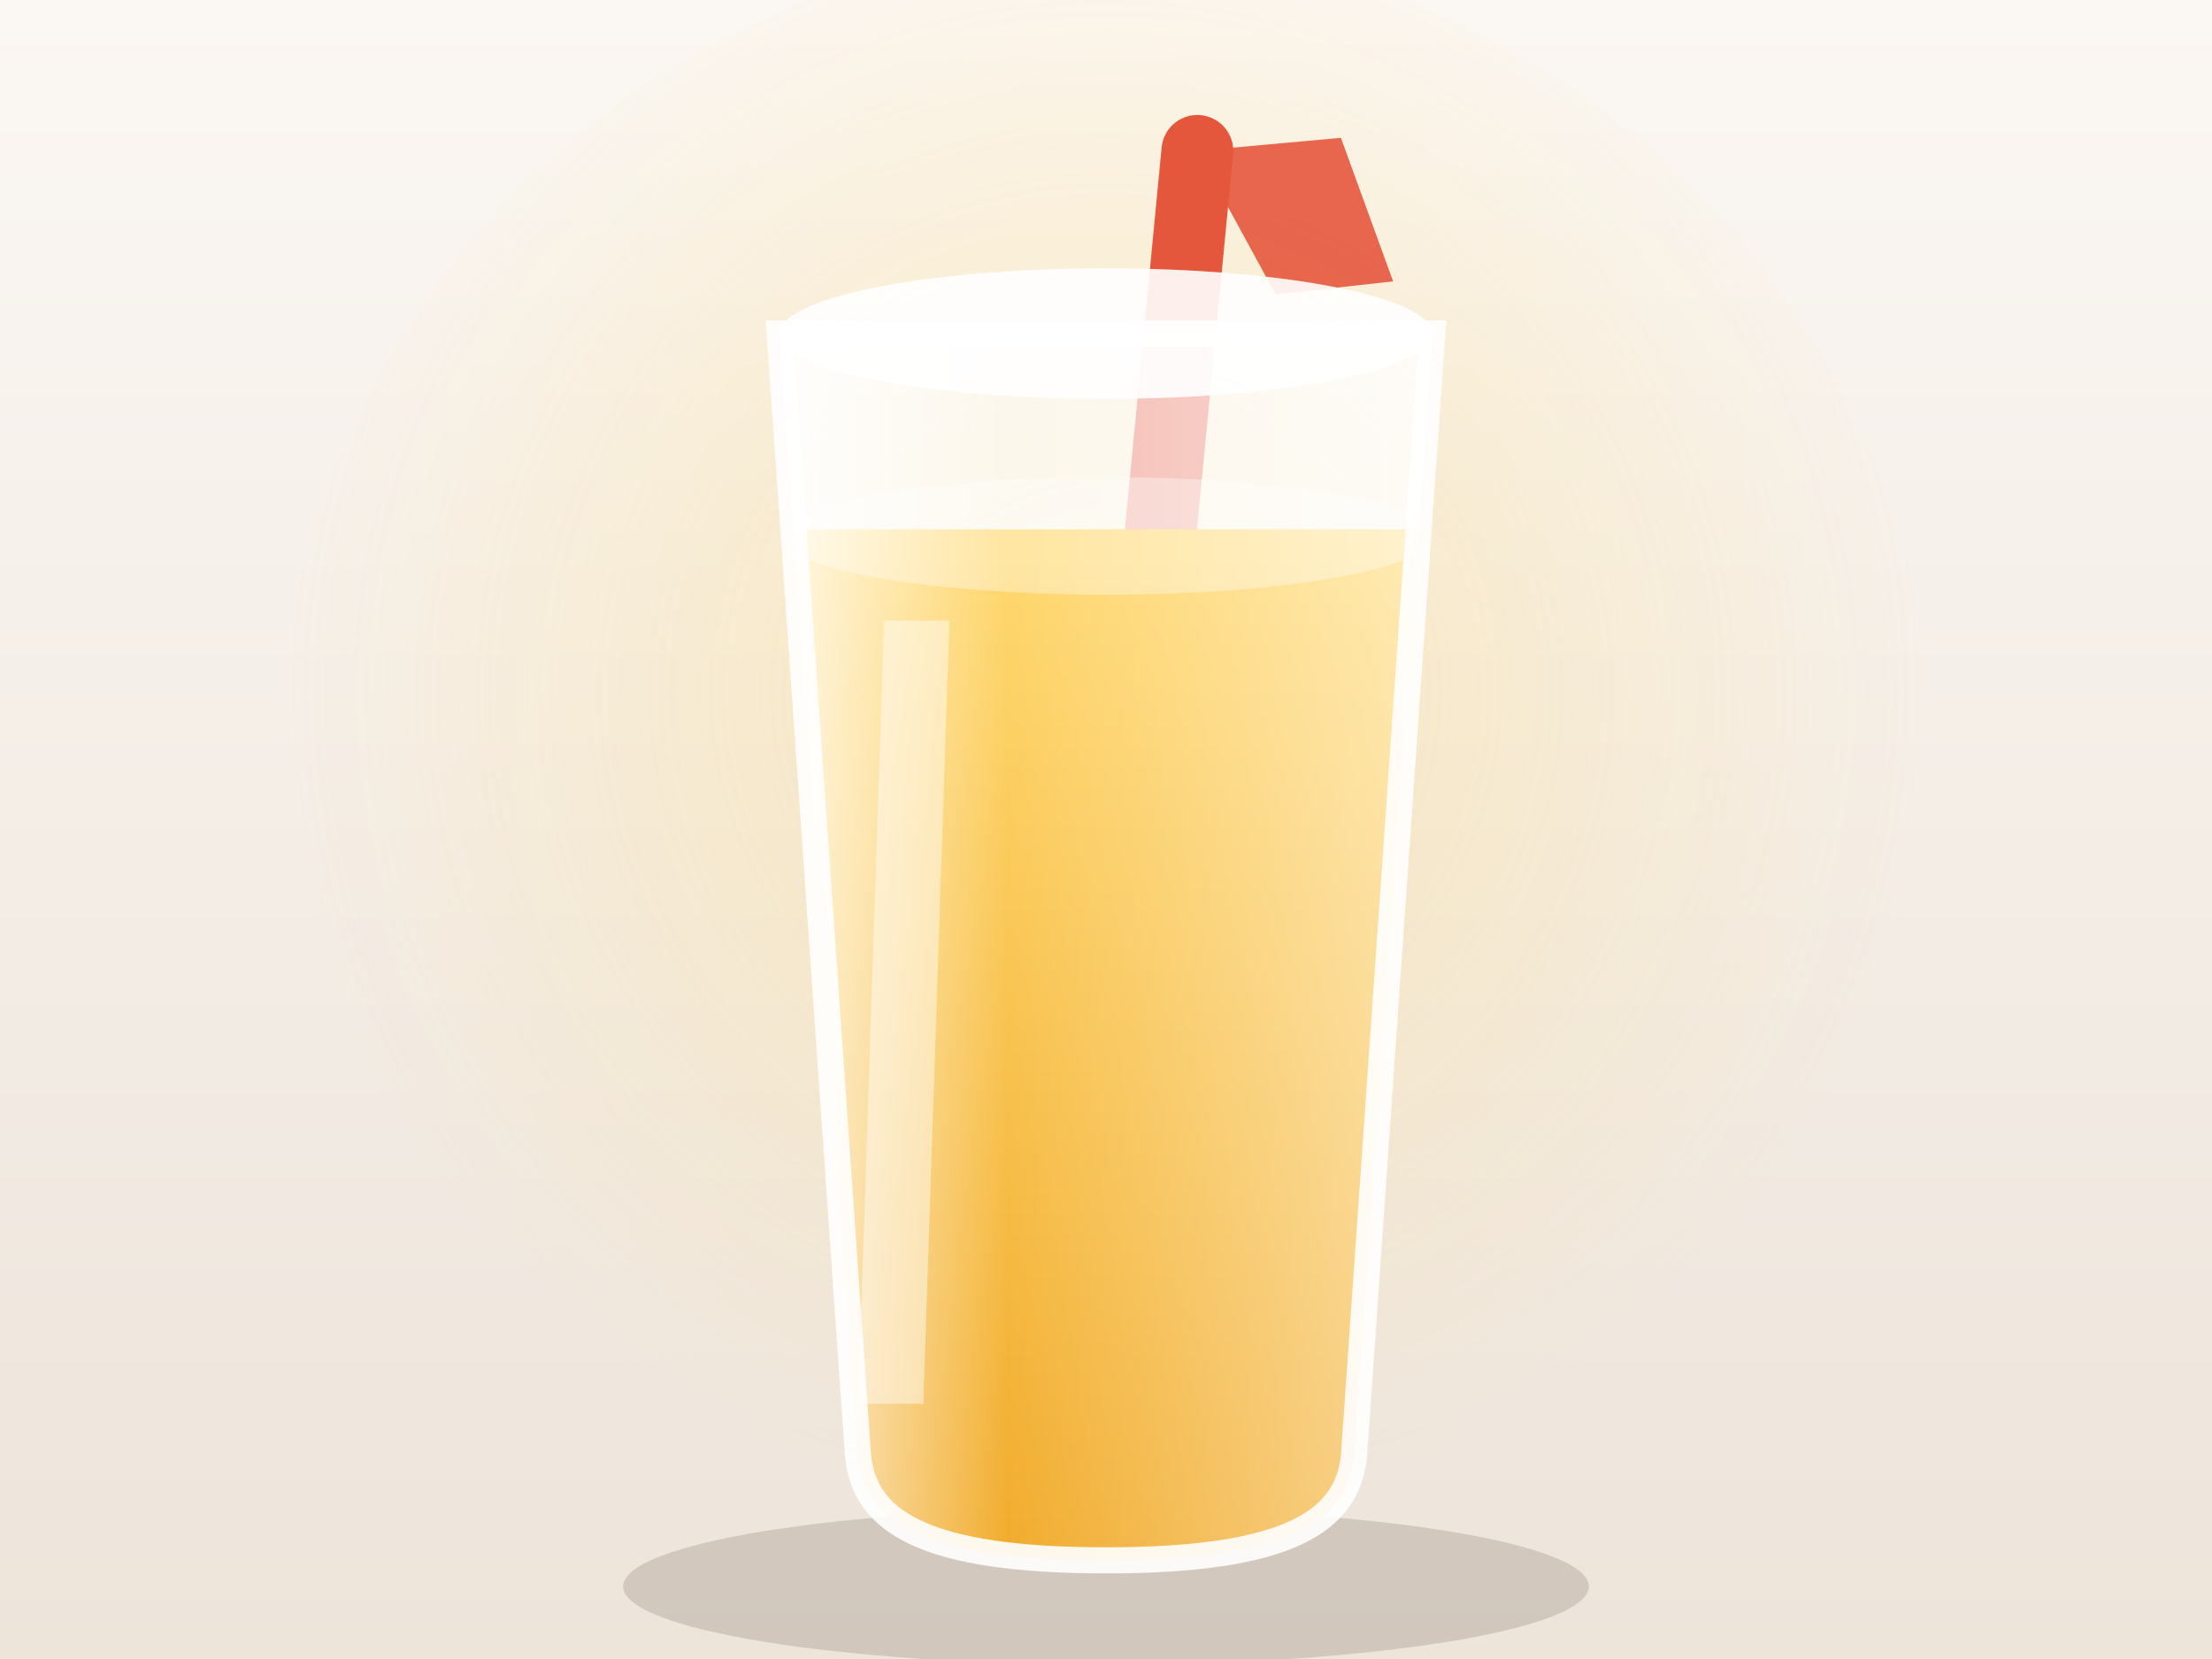
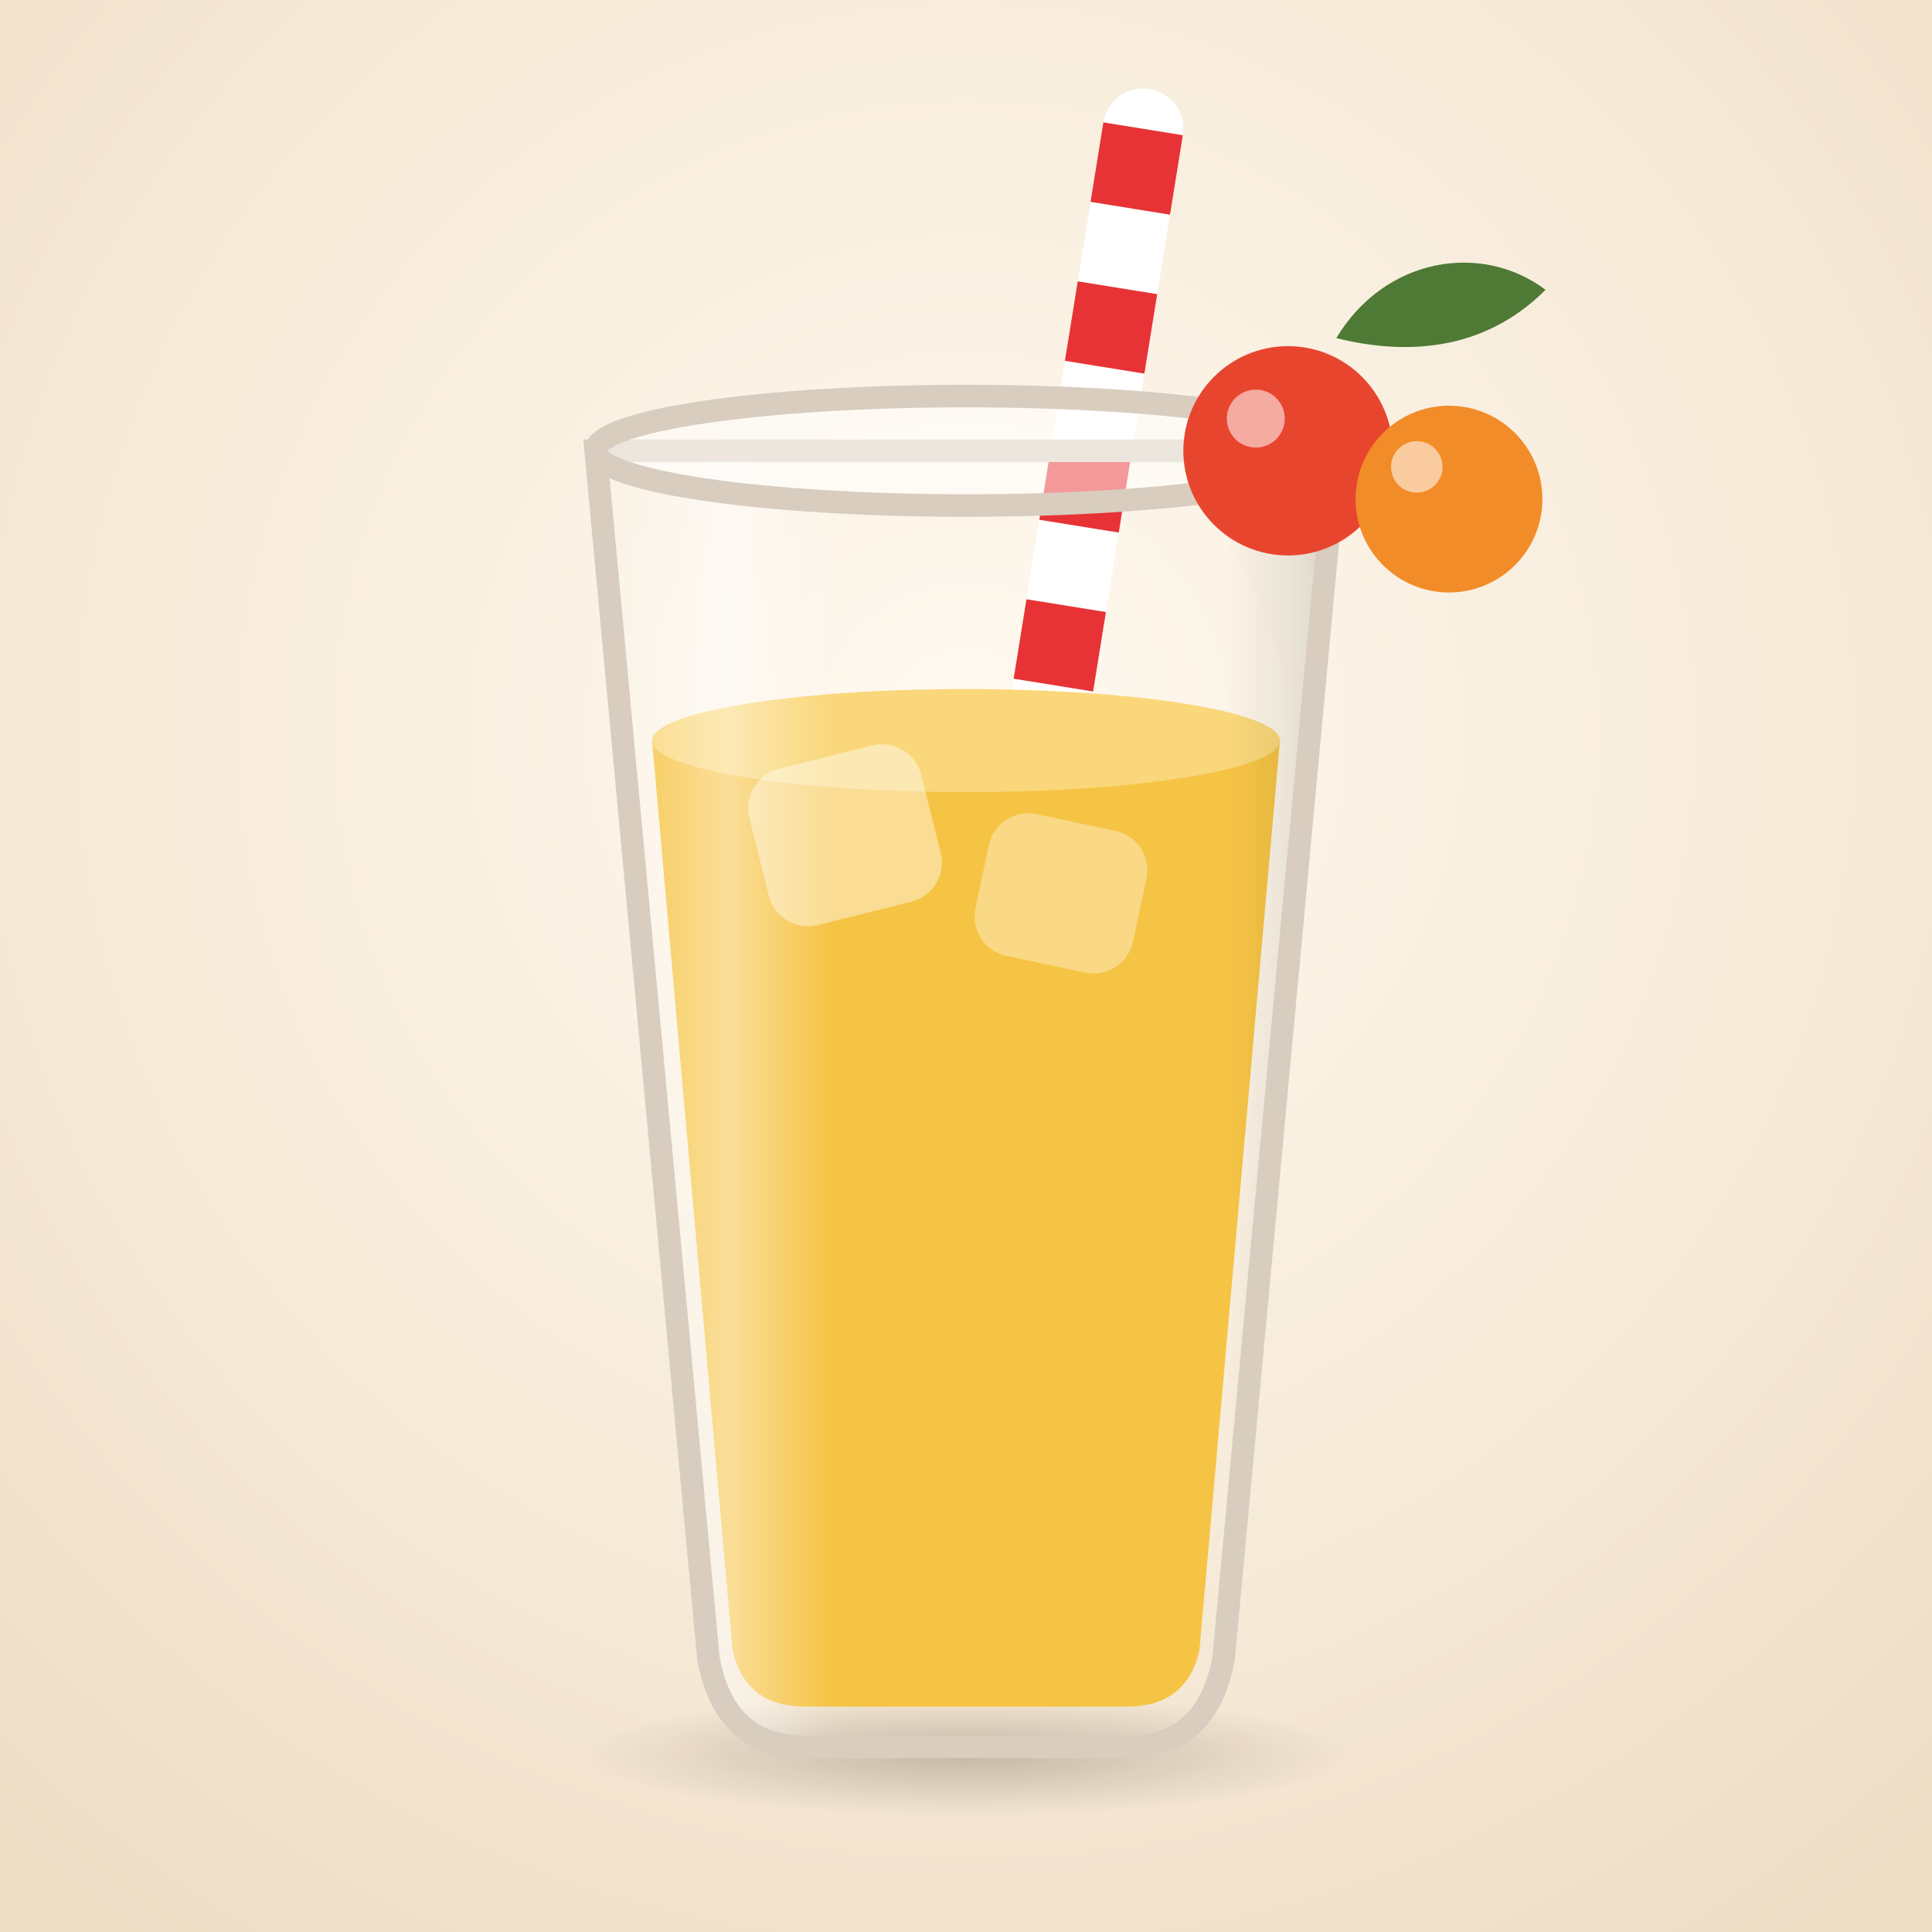
- <svg xmlns="http://www.w3.org/2000/svg" viewBox="0 0 400 300" width="400" height="300" role="img">
+ <svg xmlns="http://www.w3.org/2000/svg" viewBox="0 0 120 120" width="480" height="480" role="img">
  <defs>
-     <linearGradient id="bg" x1="0" y1="0" x2="0" y2="1">
-       <stop offset="0" stop-color="#FBF7F3" />
-       <stop offset="1" stop-color="#EDE4DA" />
-     </linearGradient>
-     <radialGradient id="halo" cx="0.5" cy="0.45" r="0.5">
-       <stop offset="0" stop-color="#FFD35C" stop-opacity="0.32" />
-       <stop offset="1" stop-color="#FFD35C" stop-opacity="0" />
+     <radialGradient id="bg" cx=".5" cy=".38" r=".75">
+       <stop offset="0" stop-color="#FFF9F0" />
+       <stop offset=".6" stop-color="#F6EAD8" />
+       <stop offset="1" stop-color="#EEDDC5" />
+     </radialGradient>
+     <radialGradient id="shadow" cx=".5" cy=".5" r=".5">
+       <stop offset="0" stop-color="#1E1008" stop-opacity=".22" />
+       <stop offset="1" stop-color="#1E1008" stop-opacity="0" />
    </radialGradient>
  </defs>
-   <rect width="400" height="300" fill="url(#bg)" />
-   <circle cx="200" cy="140" r="150" fill="url(#halo)" />
+   <rect width="120" height="120" fill="url(#bg)" />
  <defs>
    <linearGradient id="liq" x1="0" y1="0" x2="0" y2="1">
-       <stop offset="0" stop-color="#FFD35C" />
-       <stop offset="1" stop-color="#EFA010" />
+       <stop offset="0" stop-color="#F6C445" />
+       <stop offset="1" stop-color="#F6C445" />
    </linearGradient>
-     <linearGradient id="glass" x1="0" y1="0" x2="1" y2="0">
-       <stop offset="0" stop-color="#FFFFFF" stop-opacity="0.85" />
-       <stop offset="0.35" stop-color="#FFFFFF" stop-opacity="0.12" />
-       <stop offset="1" stop-color="#FFFFFF" stop-opacity="0.55" />
+     <linearGradient id="shine" x1="0" y1="0" x2="1" y2="0">
+       <stop offset="0" stop-color="#fff" stop-opacity="0" />
+       <stop offset=".18" stop-color="#fff" stop-opacity=".45" />
+       <stop offset=".32" stop-color="#fff" stop-opacity="0" />
+       <stop offset=".85" stop-color="#000" stop-opacity="0" />
+       <stop offset="1" stop-color="#000" stop-opacity=".12" />
    </linearGradient>
-     <clipPath id="cup">
-       <path d="M150 74 L250 74 L238 246 C 237 256 228 262 200 262 C 172 262 163 256 162 246 Z" />
-     </clipPath>
  </defs>
-   <g transform="translate(200,150) scale(1.18) translate(-200,-150)">
-     <ellipse cx="200" cy="266" rx="74" ry="12" fill="#3A2A1E" opacity="0.16" />
-     <path d="M214 46 L236 44 L244 66 L226 68 Z" fill="#E4573D" opacity="0.9" />
-     <path d="M214 46 L204 150" stroke="#E4573D" stroke-width="11" stroke-linecap="round" />
-     <path d="M150 74 L250 74 L238 246 C 237 256 228 262 200 262 C 172 262 163 256 162 246 Z" fill="#FFFFFF" opacity="0.55" />
-     <g clip-path="url(#cup)">
-       <rect x="150" y="104" width="100" height="160" fill="url(#liq)" />
-       <ellipse cx="200" cy="105" rx="50" ry="9" fill="#FFFFFF" opacity="0.35" />
-       <rect x="150" y="74" width="100" height="188" fill="url(#glass)" />
-       <path d="M166 118 L176 118 L172 238 L162 238 Z" fill="#FFFFFF" opacity="0.45" />
-     </g>
-     <path d="M150 74 L250 74 L238 246 C 237 256 228 262 200 262 C 172 262 163 256 162 246 Z" fill="none" stroke="#FFFFFF" stroke-width="4" stroke-opacity="0.9" />
-     <ellipse cx="200" cy="74" rx="50" ry="10" fill="#FFFFFF" opacity="0.9" />
-   </g>
+   <ellipse cx="60" cy="109" rx="24" ry="3.8" fill="url(#shadow)" />
+   <path d="M71 8 L61 70" stroke="#FFFFFF" stroke-width="5" stroke-linecap="round" />
+   <path d="M71 8 L61 70" stroke="#E73335" stroke-width="5" stroke-dasharray="5 5" />
+   <path d="M40.5 46 L45.5 102.5 Q46.3 106 50 106 L70 106 Q73.7 106 74.5 102.5 L79.5 46 Z" fill="url(#liq)" />
+   <ellipse cx="60" cy="46" rx="19.5" ry="3.2" fill="#FAD77A" />
+   <rect x="47" y="47" width="11" height="10" rx="2.5" fill="#fff" opacity=".42" transform="rotate(-14 52 52)" />
+   <rect x="61" y="51" width="10" height="9" rx="2.5" fill="#fff" opacity=".35" transform="rotate(12 66 55)" />
+   <path d="M37 28 L44 103 Q45 108.5 50 108.5 L70 108.5 Q75 108.5 76 103 L83 28 Z" fill="url(#shine)" stroke="#D8CDBF" stroke-width="1.4" />
+   <ellipse cx="60" cy="28" rx="23" ry="3.4" fill="#FFFFFF" fill-opacity=".5" stroke="#D8CDBF" stroke-width="1.4" />
+   <circle cx="80" cy="28" r="6.5" fill="#E8452F" />
+   <circle cx="90" cy="31" r="5.8" fill="#F28C28" />
+   <circle cx="78" cy="26" r="1.8" fill="#fff" opacity=".55" />
+   <circle cx="88" cy="29" r="1.6" fill="#fff" opacity=".55" />
+   <path d="M83 21 C86 16 92 15 96 18 C92 22 87 22 83 21 Z" fill="#4F7A35" />
</svg>
